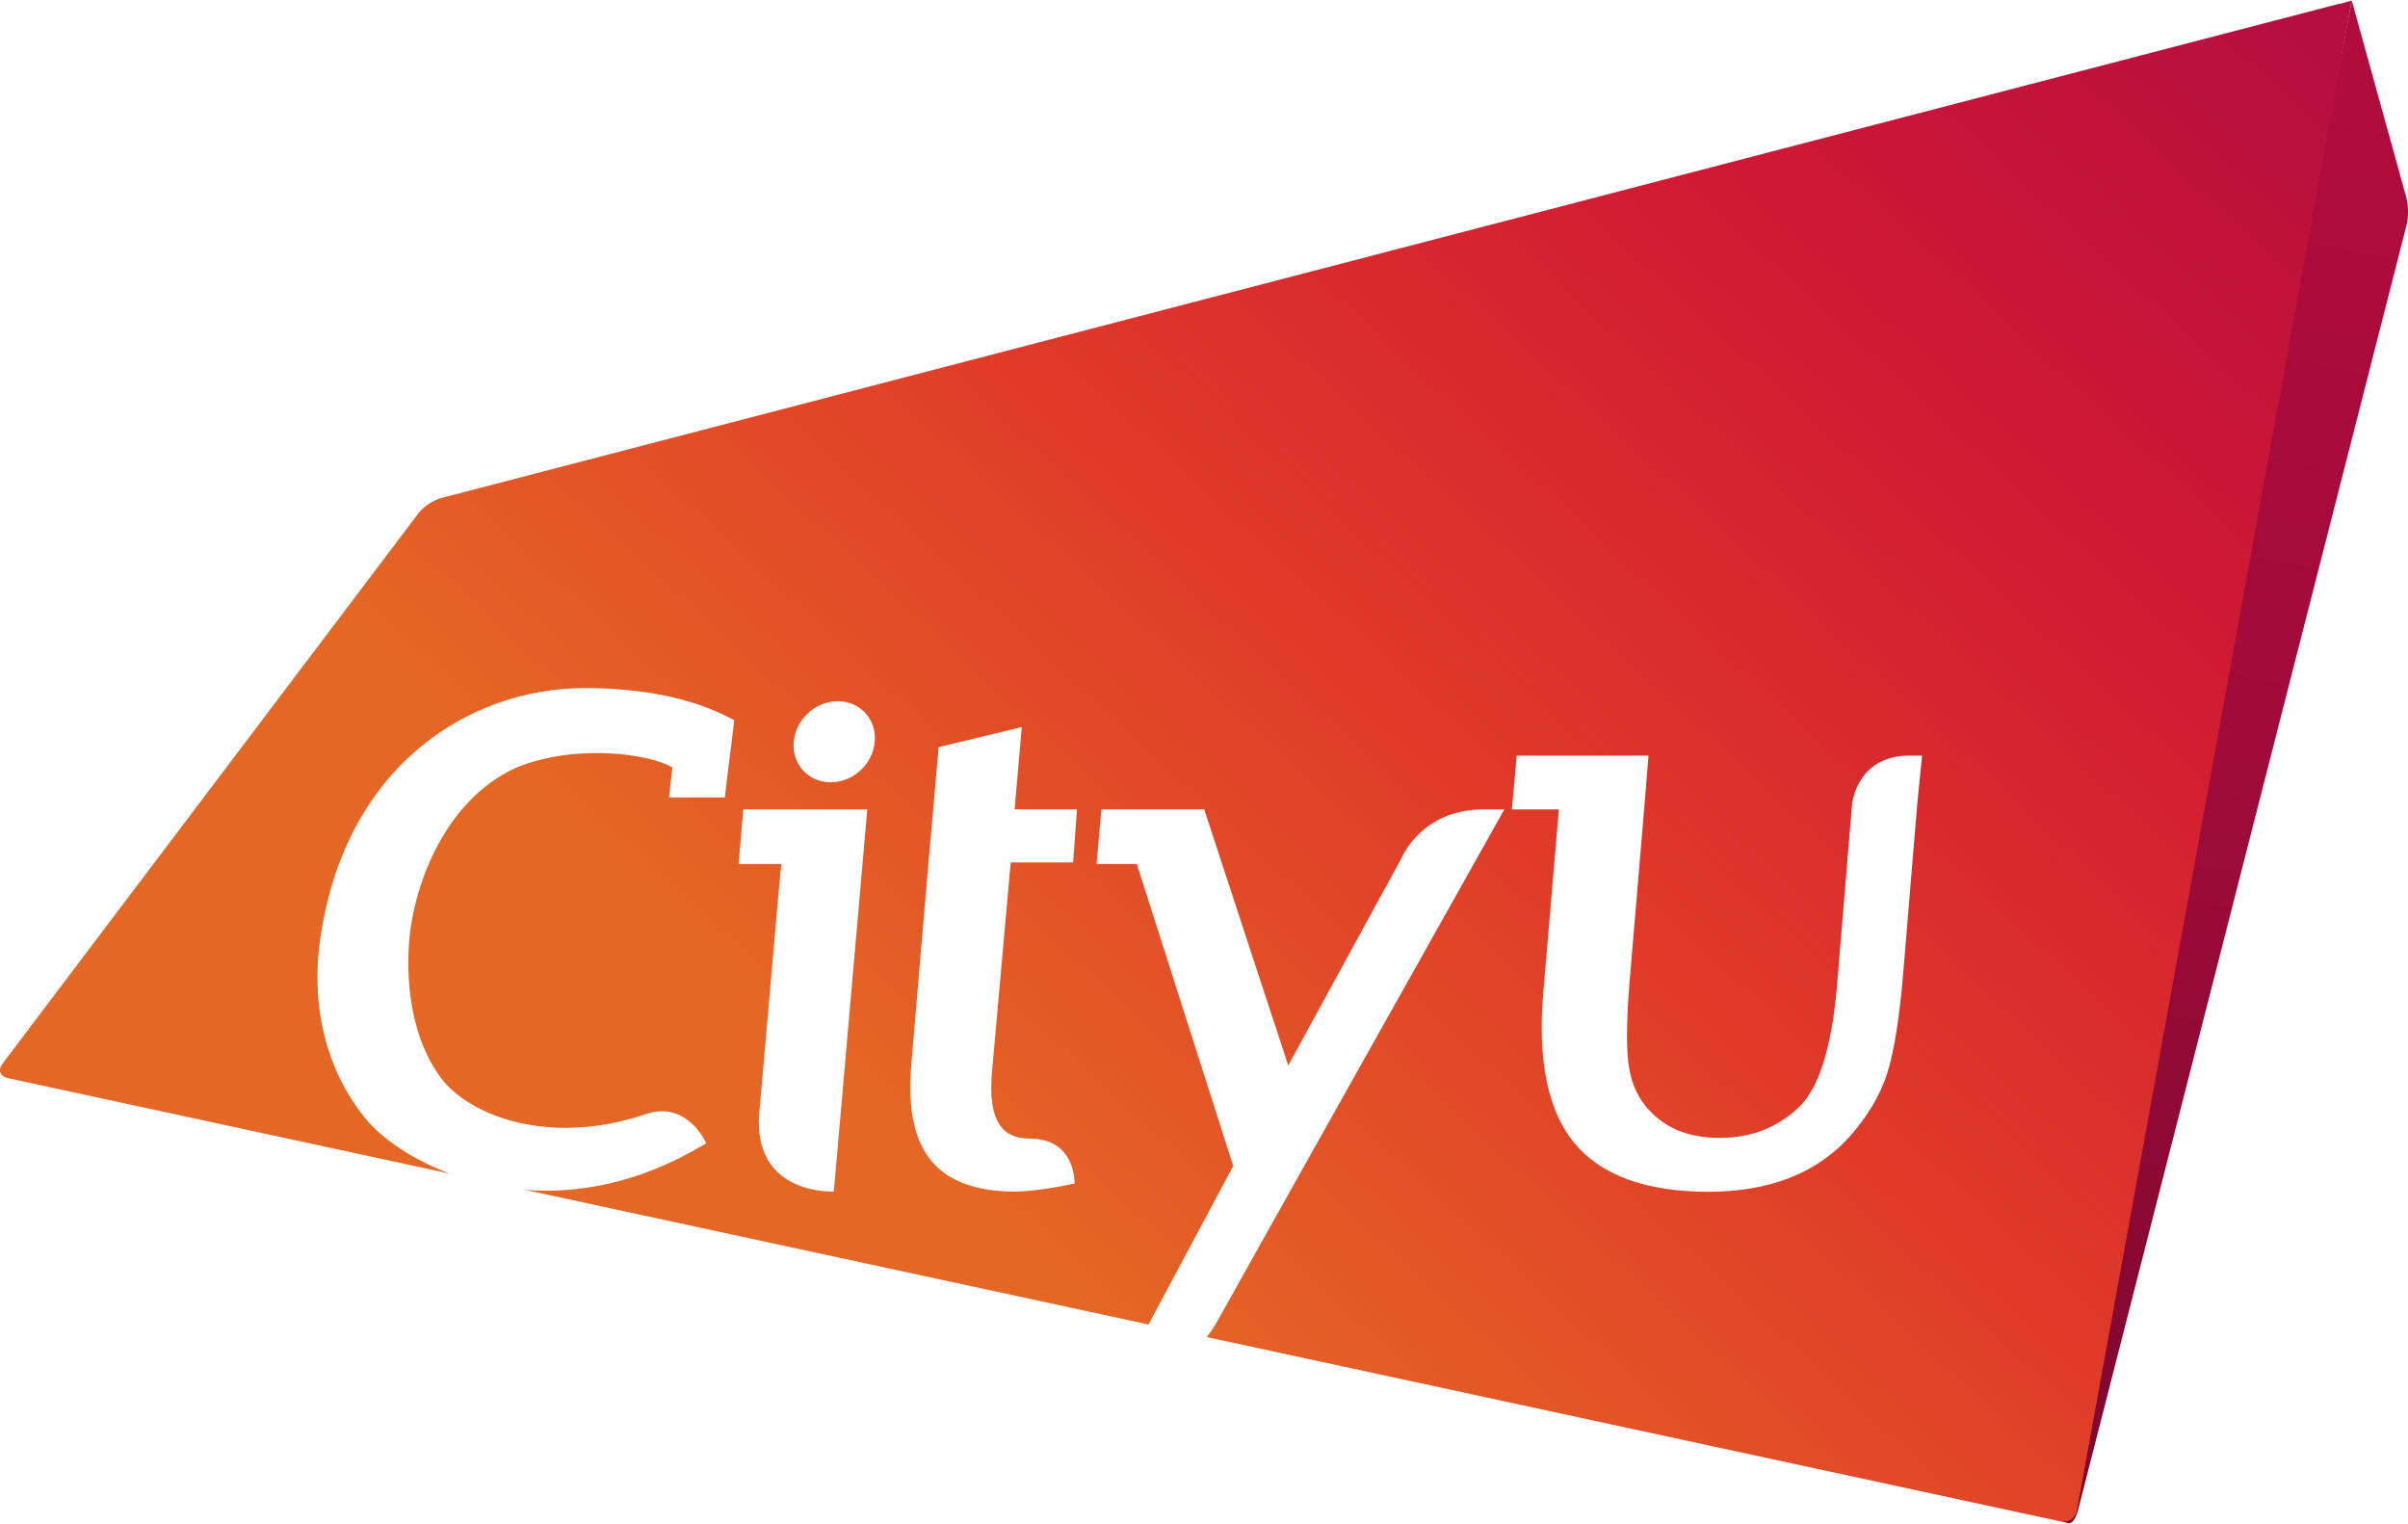
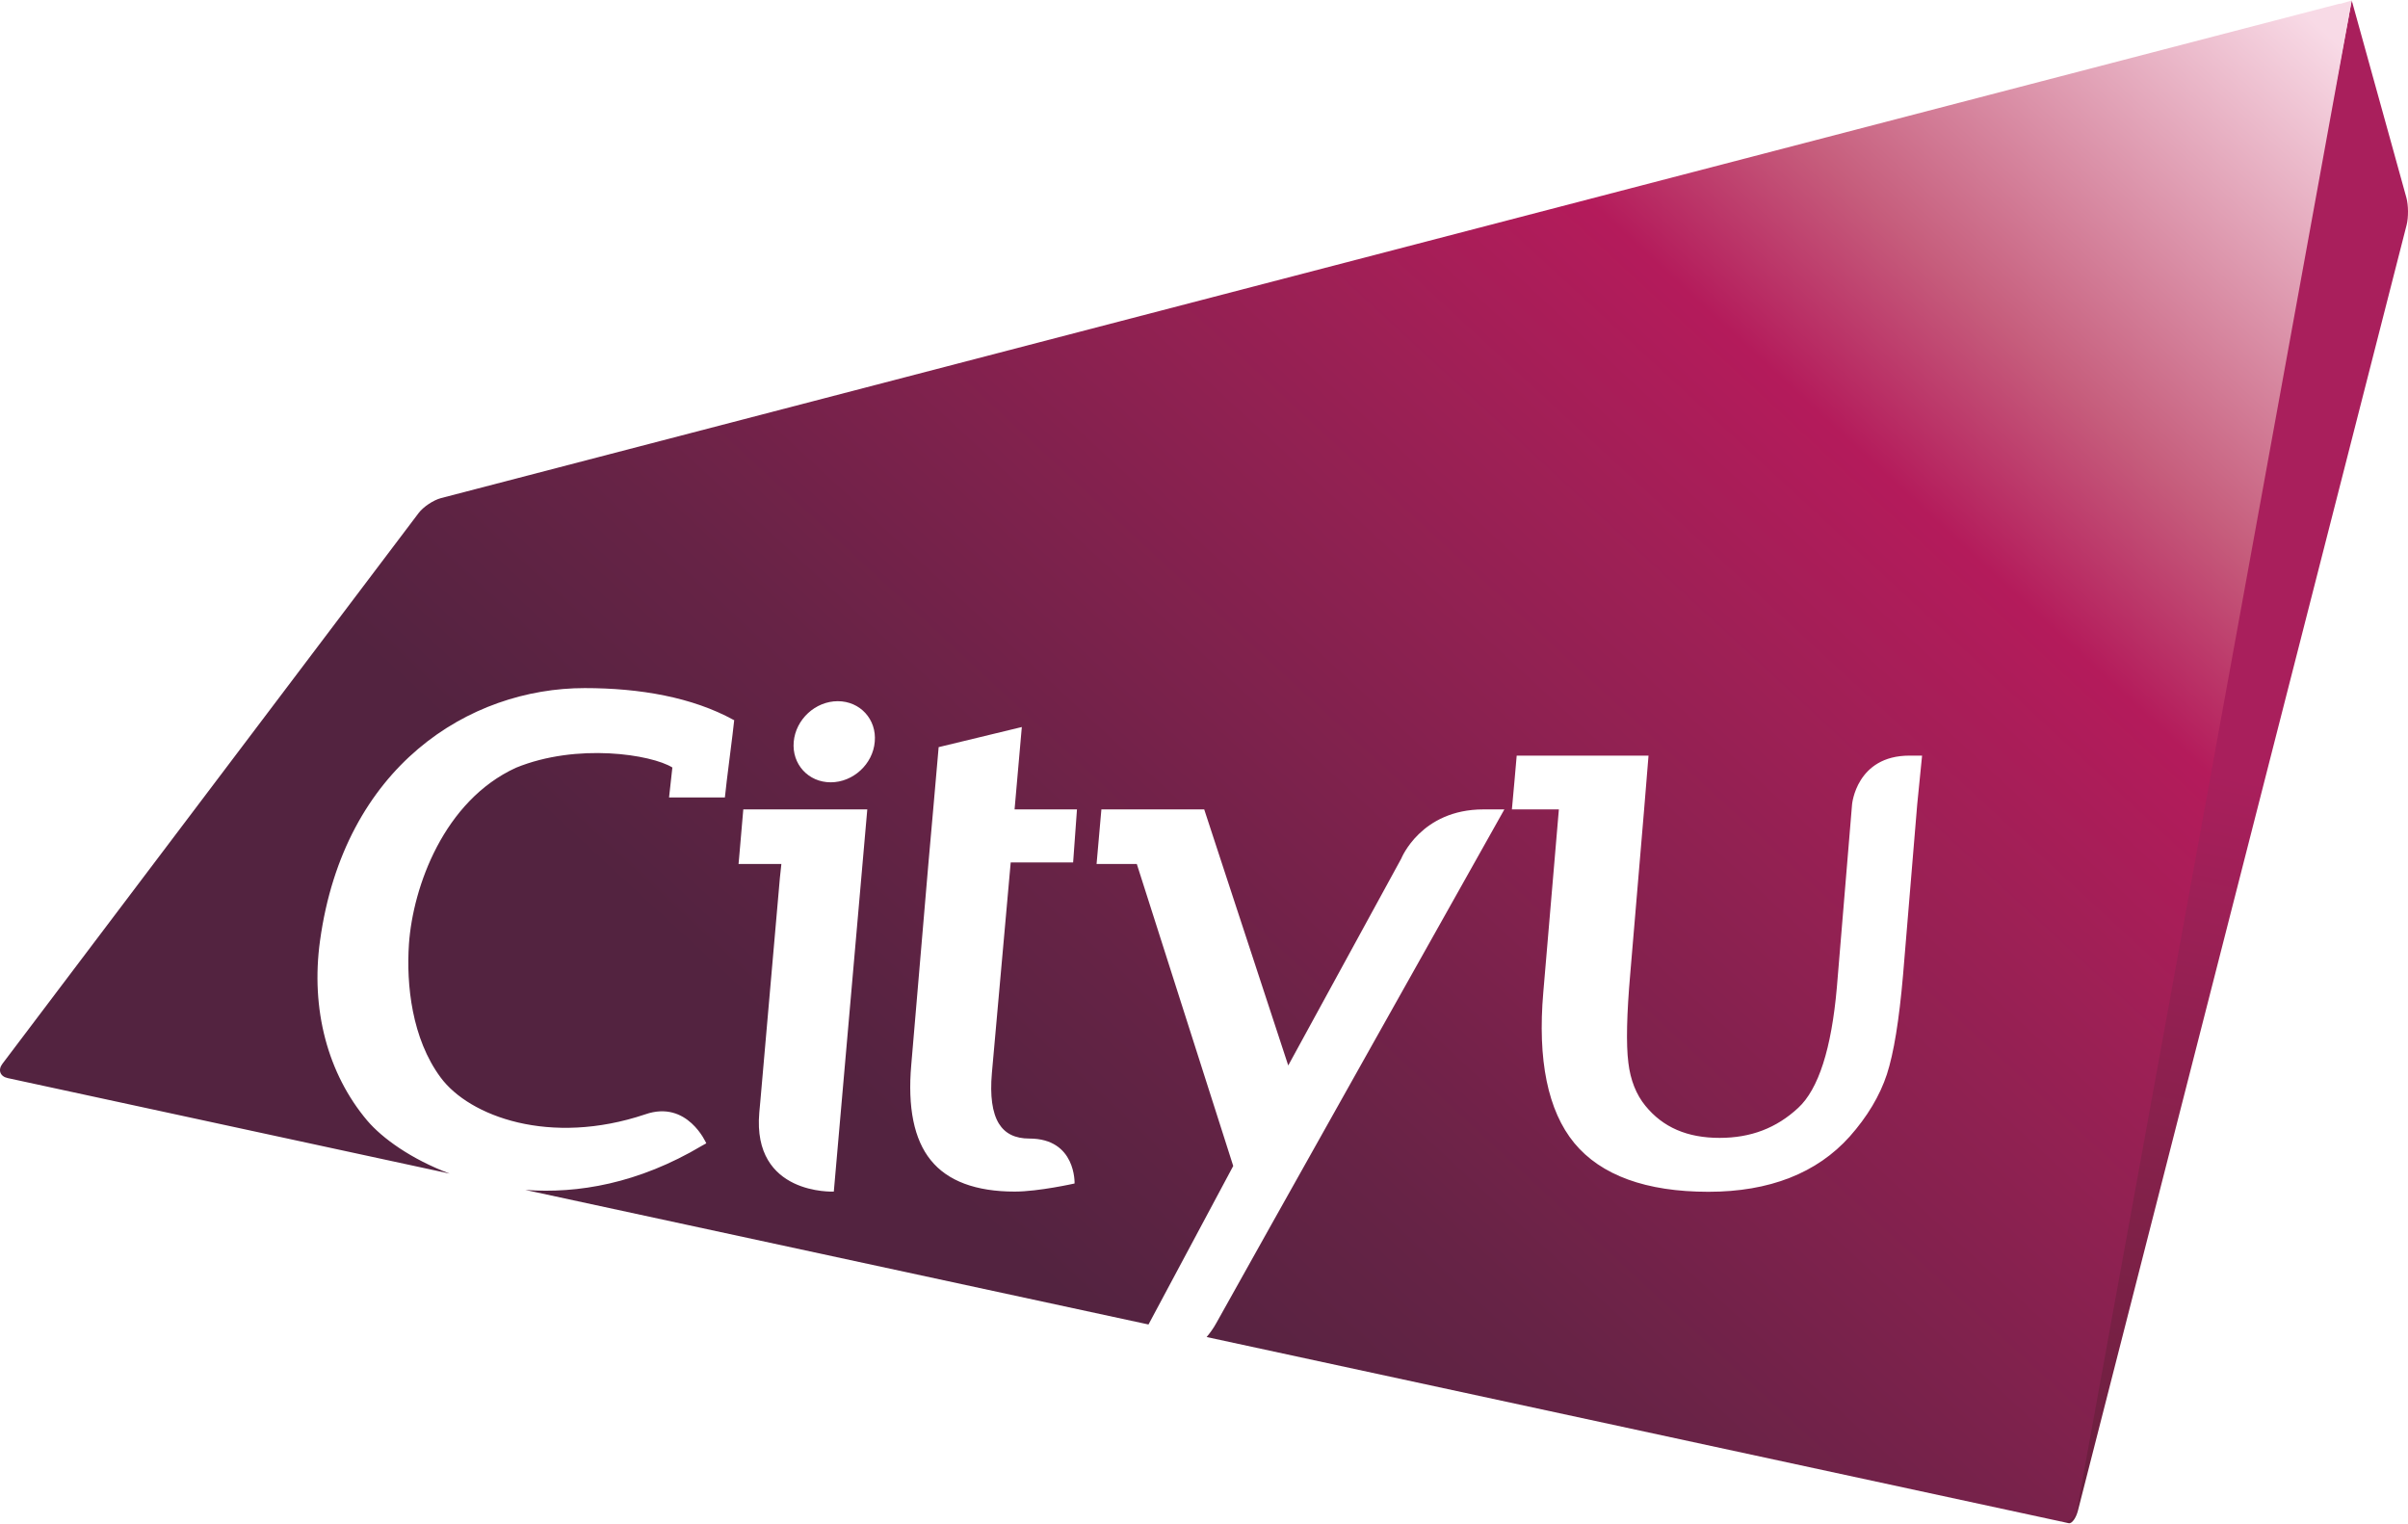
<svg xmlns="http://www.w3.org/2000/svg" xmlns:xlink="http://www.w3.org/1999/xlink" version="1.1" id="圖層_1" x="0px" y="0px" width="400" height="253" viewBox="0 0 400 253" enable-background="new 0 0 154.675 122.852" xml:space="preserve">
  <defs id="defs6353" />
  <g id="g7163" transform="matrix(1.30049,0,0,1.30049,-120.1961,-0.3812843)">
    <g transform="matrix(2.586063,0,0,2.586063,-7.6293954e-6,0.3564148)" id="g6101">
      <defs id="defs6103">
        <path d="m 151.769,0.686 c 0,0.002 -0.001,0.002 -0.001,0.002 l -13.994,73.764 -0.13,0.687 0.261,0.057 0.003,-0.004 0.008,0.008 c 0.155,0.033 0.359,-0.247 0.456,-0.62 l 16.235,-63.494 c 0.095,-0.373 0.091,-0.984 -0.013,-1.355 l -0.573,-2.068 0,-0.002 L 152.908,3.647 152.085,0.676 152.084,0.674 151.897,0 151.769,0.686 Z" id="SVGID_1_" />
      </defs>
      <clipPath id="SVGID_2_">
        <use height="100%" width="100%" y="0" x="0" style="overflow:visible" id="use6107" overflow="visible" xlink:href="#SVGID_1_" />
      </clipPath>
      <linearGradient gradientTransform="matrix(-14.9976,69.9889,69.9889,14.9976,-33691.707,71459.555)" y2="253.177" x2="-1074.189" y1="253.177" x1="-1075.189" gradientUnits="userSpaceOnUse" id="SVGID_3_">
-         <stop offset="0" style="stop-color:#b00c3c" />
-         <stop offset="0.5" style="stop-color:#9e0b3b" />
-         <stop offset="1" style="stop-color:#7d072e" />
+         <stop id="stop6110" style="stop-color:#A91F5C" offset="0" />
+         <stop id="stop6112" style="stop-color:#A91F5C" offset="0.472" />
+         <stop id="stop6114" style="stop-color:#812149" offset="0.777" />
+         <stop id="stop6116" style="stop-color:#691F3E" offset="1" />
      </linearGradient>
      <polygon style="fill:url(#SVGID_3_)" id="polygon6118" points="138.393,-3.495 170.115,3.303 153.953,78.728 122.23,71.93 " clip-path="url(#SVGID_2_)" />
    </g>
    <g transform="matrix(2.586063,0,0,2.586063,-7.6293954e-6,0.3564148)" id="g6120">
      <defs id="defs6122">
        <path d="m 137.644,75.139 -0.118,-0.026 c -0.006,-0.001 -0.01,-0.001 -0.015,-0.002 l 0.133,0.028 z" id="SVGID_4_" />
      </defs>
      <clipPath id="SVGID_5_">
        <use height="100%" width="100%" y="0" x="0" style="overflow:visible" id="use6126" overflow="visible" xlink:href="#SVGID_4_" />
      </clipPath>
      <linearGradient gradientTransform="matrix(-60.9864,63.801,63.801,60.9864,-81544.93,53188.219)" y2="253.18" x2="-1074.189" y1="253.18" x1="-1075.189" gradientUnits="userSpaceOnUse" id="SVGID_6_">
        <stop id="stop6129" style="stop-color:#F8DAE6" offset="0" />
        <stop id="stop6131" style="stop-color:#C65D7C" offset="0.244" />
        <stop id="stop6133" style="stop-color:#B41B5B" offset="0.35" />
        <stop id="stop6135" style="stop-color:#9D2055" offset="0.489" />
        <stop id="stop6137" style="stop-color:#672346" offset="0.832" />
        <stop id="stop6139" style="stop-color:#532340" offset="1" />
      </linearGradient>
      <polygon style="fill:url(#SVGID_6_)" id="polygon6141" points="137.574,75.045 137.658,75.124 137.58,75.205 137.497,75.126 " clip-path="url(#SVGID_5_)" />
    </g>
    <g transform="matrix(2.586063,0,0,2.586063,-7.6293954e-6,0.3564148)" id="g6143">
      <defs id="defs6145">
        <path d="m 72.246,42.332 0.206,-2.384 6.124,0 -1.653,18.874 c 0,0 -4.036,0.197 -3.681,-3.899 0.021,-0.187 0.035,-0.376 0.052,-0.567 0.173,-1.97 0.413,-4.709 0.559,-6.387 0.154,-1.719 0.257,-2.934 0.257,-2.934 l 0.149,-1.701 0.074,-0.691 -2.116,0 0.029,-0.311 z m 52.31,12.356 c 1.002,-0.924 1.644,-2.924 1.909,-5.946 l 0.751,-9.037 c 0,0 0.206,-2.413 2.835,-2.413 l 0.624,0 -0.241,2.413 -0.698,8.406 c -0.196,2.267 -0.46,3.87 -0.799,4.919 -0.349,1.062 -0.971,2.097 -1.837,3.073 -1.619,1.809 -3.969,2.729 -6.978,2.729 -3.077,0 -5.307,-0.812 -6.626,-2.408 -1.308,-1.591 -1.821,-4.098 -1.529,-7.458 l 0.768,-9.018 -2.32,0 c 0.036,-0.336 0.237,-2.656 0.237,-2.656 l 6.511,0 -0.217,2.656 -0.683,8.088 c -0.177,2.019 -0.212,3.507 -0.096,4.42 0.101,0.859 0.39,1.579 0.842,2.13 0.869,1.067 2.07,1.584 3.666,1.584 1.537,0 2.804,-0.481 3.881,-1.482 M 81.712,57.27 c -0.827,-1.018 -1.15,-2.604 -0.963,-4.717 l 0.85,-9.982 0.233,-2.623 0.269,-3.075 4.108,-0.993 -0.358,4.068 3.082,0 -0.19,2.619 -3.083,0 -0.93,10.406 c -0.097,1.117 0.017,1.955 0.348,2.494 0.309,0.494 0.799,0.736 1.504,0.736 2.317,0 2.232,2.219 2.232,2.219 0,0 -1.775,0.4 -2.955,0.4 -1.916,0 -3.316,-0.519 -4.147,-1.552 M 74.943,36.608 c 0.099,-1.106 1.068,-2.004 2.176,-2.004 1.104,0 1.927,0.898 1.826,2.004 -0.091,1.105 -1.07,2.002 -2.175,2.002 -1.107,0 -1.926,-0.897 -1.827,-2.002 M 151.358,0.159 c -0.045,0 -0.092,0.006 -0.142,0.019 l -93.7,24.398 c -0.372,0.099 -0.868,0.428 -1.101,0.737 L 35.859,52.51 c -0.234,0.307 -0.114,0.627 0.261,0.707 l 17.281,3.734 4.55,0.983 c -1.908,-0.715 -3.338,-1.752 -4.076,-2.621 -1.948,-2.311 -2.798,-5.492 -2.329,-8.883 1.19,-8.614 7.365,-12.473 13.075,-12.473 2.732,0 5.317,0.454 7.352,1.572 l 0.03,0.01 c -0.045,0.512 -0.399,3.141 -0.46,3.819 l -2.758,0 0.164,-1.48 c -1.031,-0.641 -4.701,-1.225 -7.727,0.013 -3.555,1.633 -5.085,5.864 -5.284,8.703 -0.137,2.023 0.145,4.672 1.563,6.59 1.424,1.928 5.411,3.4 10.106,1.824 2.087,-0.732 3.017,1.43 3.017,1.43 l -0.217,0.121 c -3.138,1.866 -6.133,2.375 -8.721,2.181 l 30.78,6.645 4.185,-7.828 -4.763,-14.914 -1.987,0 0.238,-2.695 5.079,0 0.796,2.43 3.354,10.216 5.582,-10.216 c 0,0 0.966,-2.43 4.059,-2.43 l 1.034,0 c 0,0 -13.055,23.242 -14.23,25.371 -0.145,0.263 -0.308,0.485 -0.476,0.686 l 42.189,9.108 c 0.015,0.003 0.03,0.004 0.047,0.006 l 0.071,0.02 0.002,-0.014 c 0.325,0.006 0.614,-0.222 0.675,-0.556 L 151.771,0.69 c 0.001,-0.01 -10e-4,-0.018 0,-0.028 L 151.895,0 151.358,0.159 Z" id="SVGID_7_" />
      </defs>
      <clipPath id="SVGID_8_">
        <use height="100%" width="100%" y="0" x="0" style="overflow:visible" id="use6149" overflow="visible" xlink:href="#SVGID_7_" />
      </clipPath>
      <linearGradient gradientTransform="matrix(-60.9864,63.801,63.801,60.9864,-81578.484,53156.145)" y2="253.053" x2="-1074.189" y1="253.053" x1="-1075.189" gradientUnits="userSpaceOnUse" id="SVGID_9_">
-         <stop offset="0" style="stop-color:#b50e3f" />
-         <stop offset="0.3" style="stop-color:#d11933" />
-         <stop offset="0.65" style="stop-color:#e03c28" />
-         <stop offset="1" style="stop-color:#e56725" />
+         <stop id="stop6152" style="stop-color:#F8DAE6" offset="0" />
+         <stop id="stop6154" style="stop-color:#C65D7C" offset="0.244" />
+         <stop id="stop6156" style="stop-color:#B41B5B" offset="0.35" />
+         <stop id="stop6158" style="stop-color:#9D2055" offset="0.489" />
+         <stop id="stop6160" style="stop-color:#672346" offset="0.832" />
+         <stop id="stop6162" style="stop-color:#532340" offset="1" />
      </linearGradient>
      <polygon style="fill:url(#SVGID_9_)" id="polygon6164" points="91.139,-58.076 189.426,35.876 96.381,133.215 -1.906,39.263 " clip-path="url(#SVGID_8_)" />
    </g>
  </g>
</svg>
